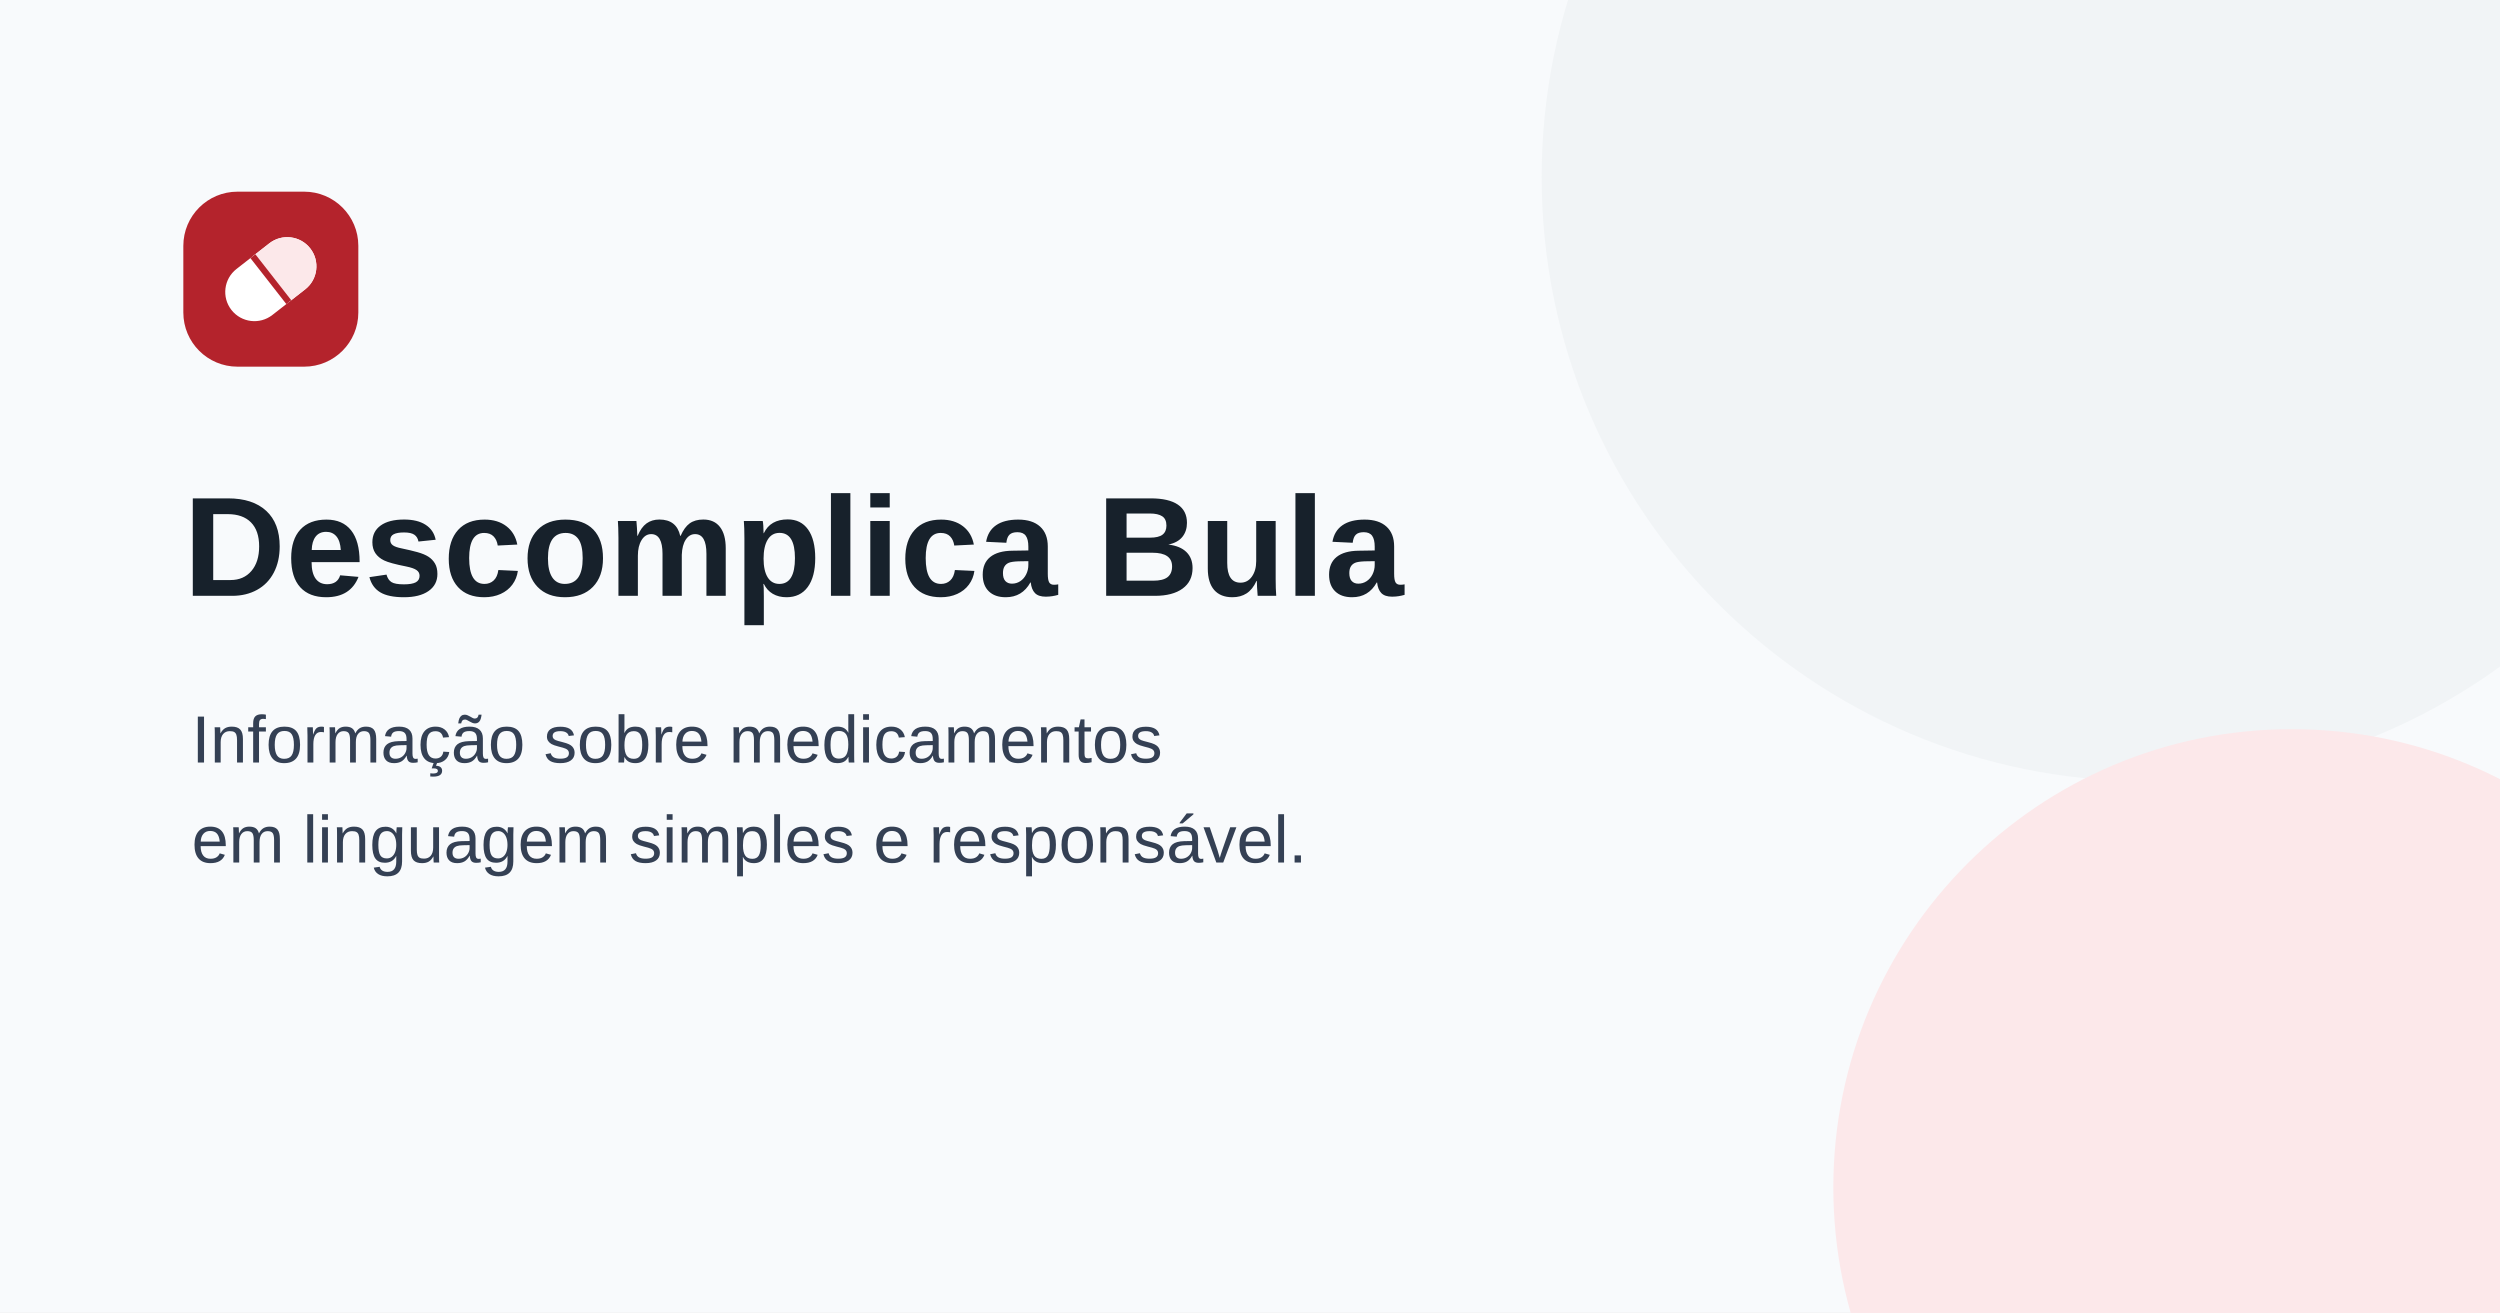
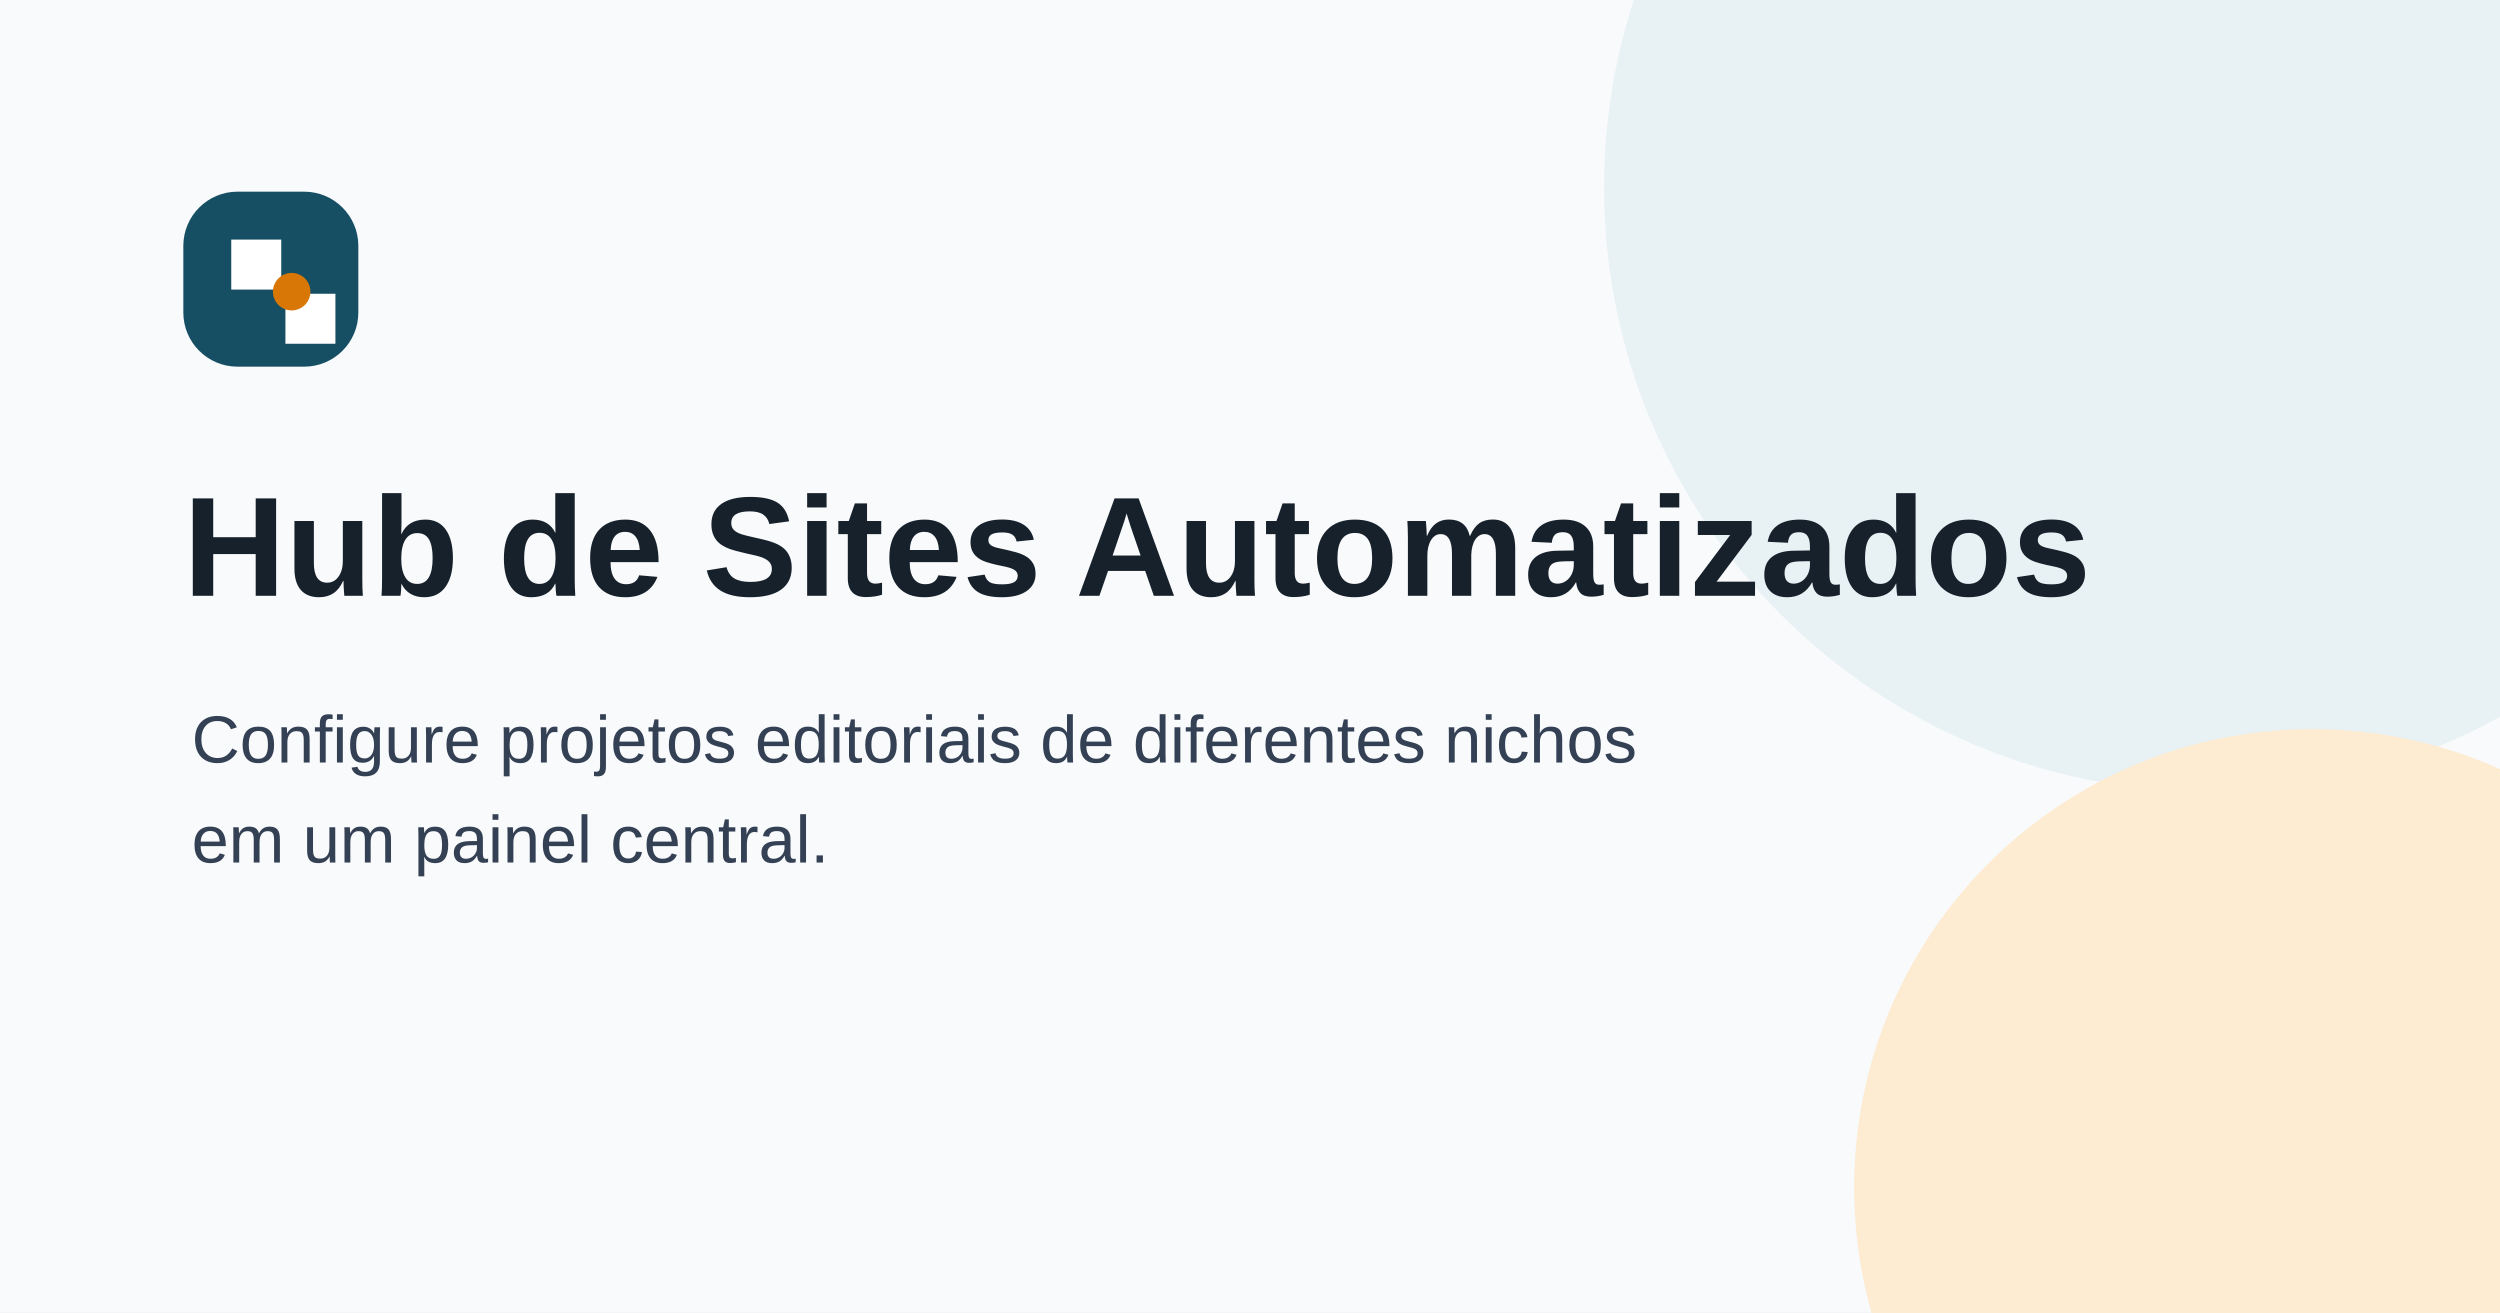
<svg xmlns="http://www.w3.org/2000/svg" width="1200" height="630" viewBox="0 0 1200 630">
  <rect width="1200" height="630" fill="#F8FAFC" />
-   <circle cx="1030" cy="85" r="290" fill="#F1F4F6" />
-   <circle cx="1100" cy="570" r="220" fill="#FCE8EA" />
-   <rect x="88" y="92" width="84" height="84" rx="26" fill="#B4232C" />
-   <g transform="rotate(-38 130 134)">
-     <rect x="106" y="120" width="48" height="28" rx="14" fill="#fff" />
-     <path d="M130 120h10a14 14 0 0 1 0 28h-10z" fill="#FCE8EA" />
-     <path d="M130 120v28" stroke="#B4232C" stroke-width="3" />
-   </g>
-   <text x="88" y="286" fill="#17212B" font-family="Arial, sans-serif" font-size="68" font-weight="700">Descomplica Bula</text>
-   <text x="92" y="366" fill="#344054" font-family="Arial, sans-serif" font-size="32">Informação sobre medicamentos</text>
-   <text x="92" y="414" fill="#344054" font-family="Arial, sans-serif" font-size="32">em linguagem simples e responsável.</text>
+   <circle cx="1060" cy="90" r="290" fill="#E8F1F4" />
+   <circle cx="1110" cy="570" r="220" fill="#FDEBD2" />
+   <rect x="88" y="92" width="84" height="84" rx="26" fill="#164E63" />
+   <path d="M111 115h24v24h-24zM137 141h24v24h-24z" fill="#fff" />
+   <circle cx="140" cy="140" r="9" fill="#D97706" />
+   <text x="88" y="286" fill="#17212B" font-family="Arial, sans-serif" font-size="68" font-weight="700">Hub de Sites Automatizados</text>
+   <text x="92" y="366" fill="#344054" font-family="Arial, sans-serif" font-size="32">Configure projetos editoriais de diferentes nichos</text>
+   <text x="92" y="414" fill="#344054" font-family="Arial, sans-serif" font-size="32">em um painel central.</text>
</svg>
